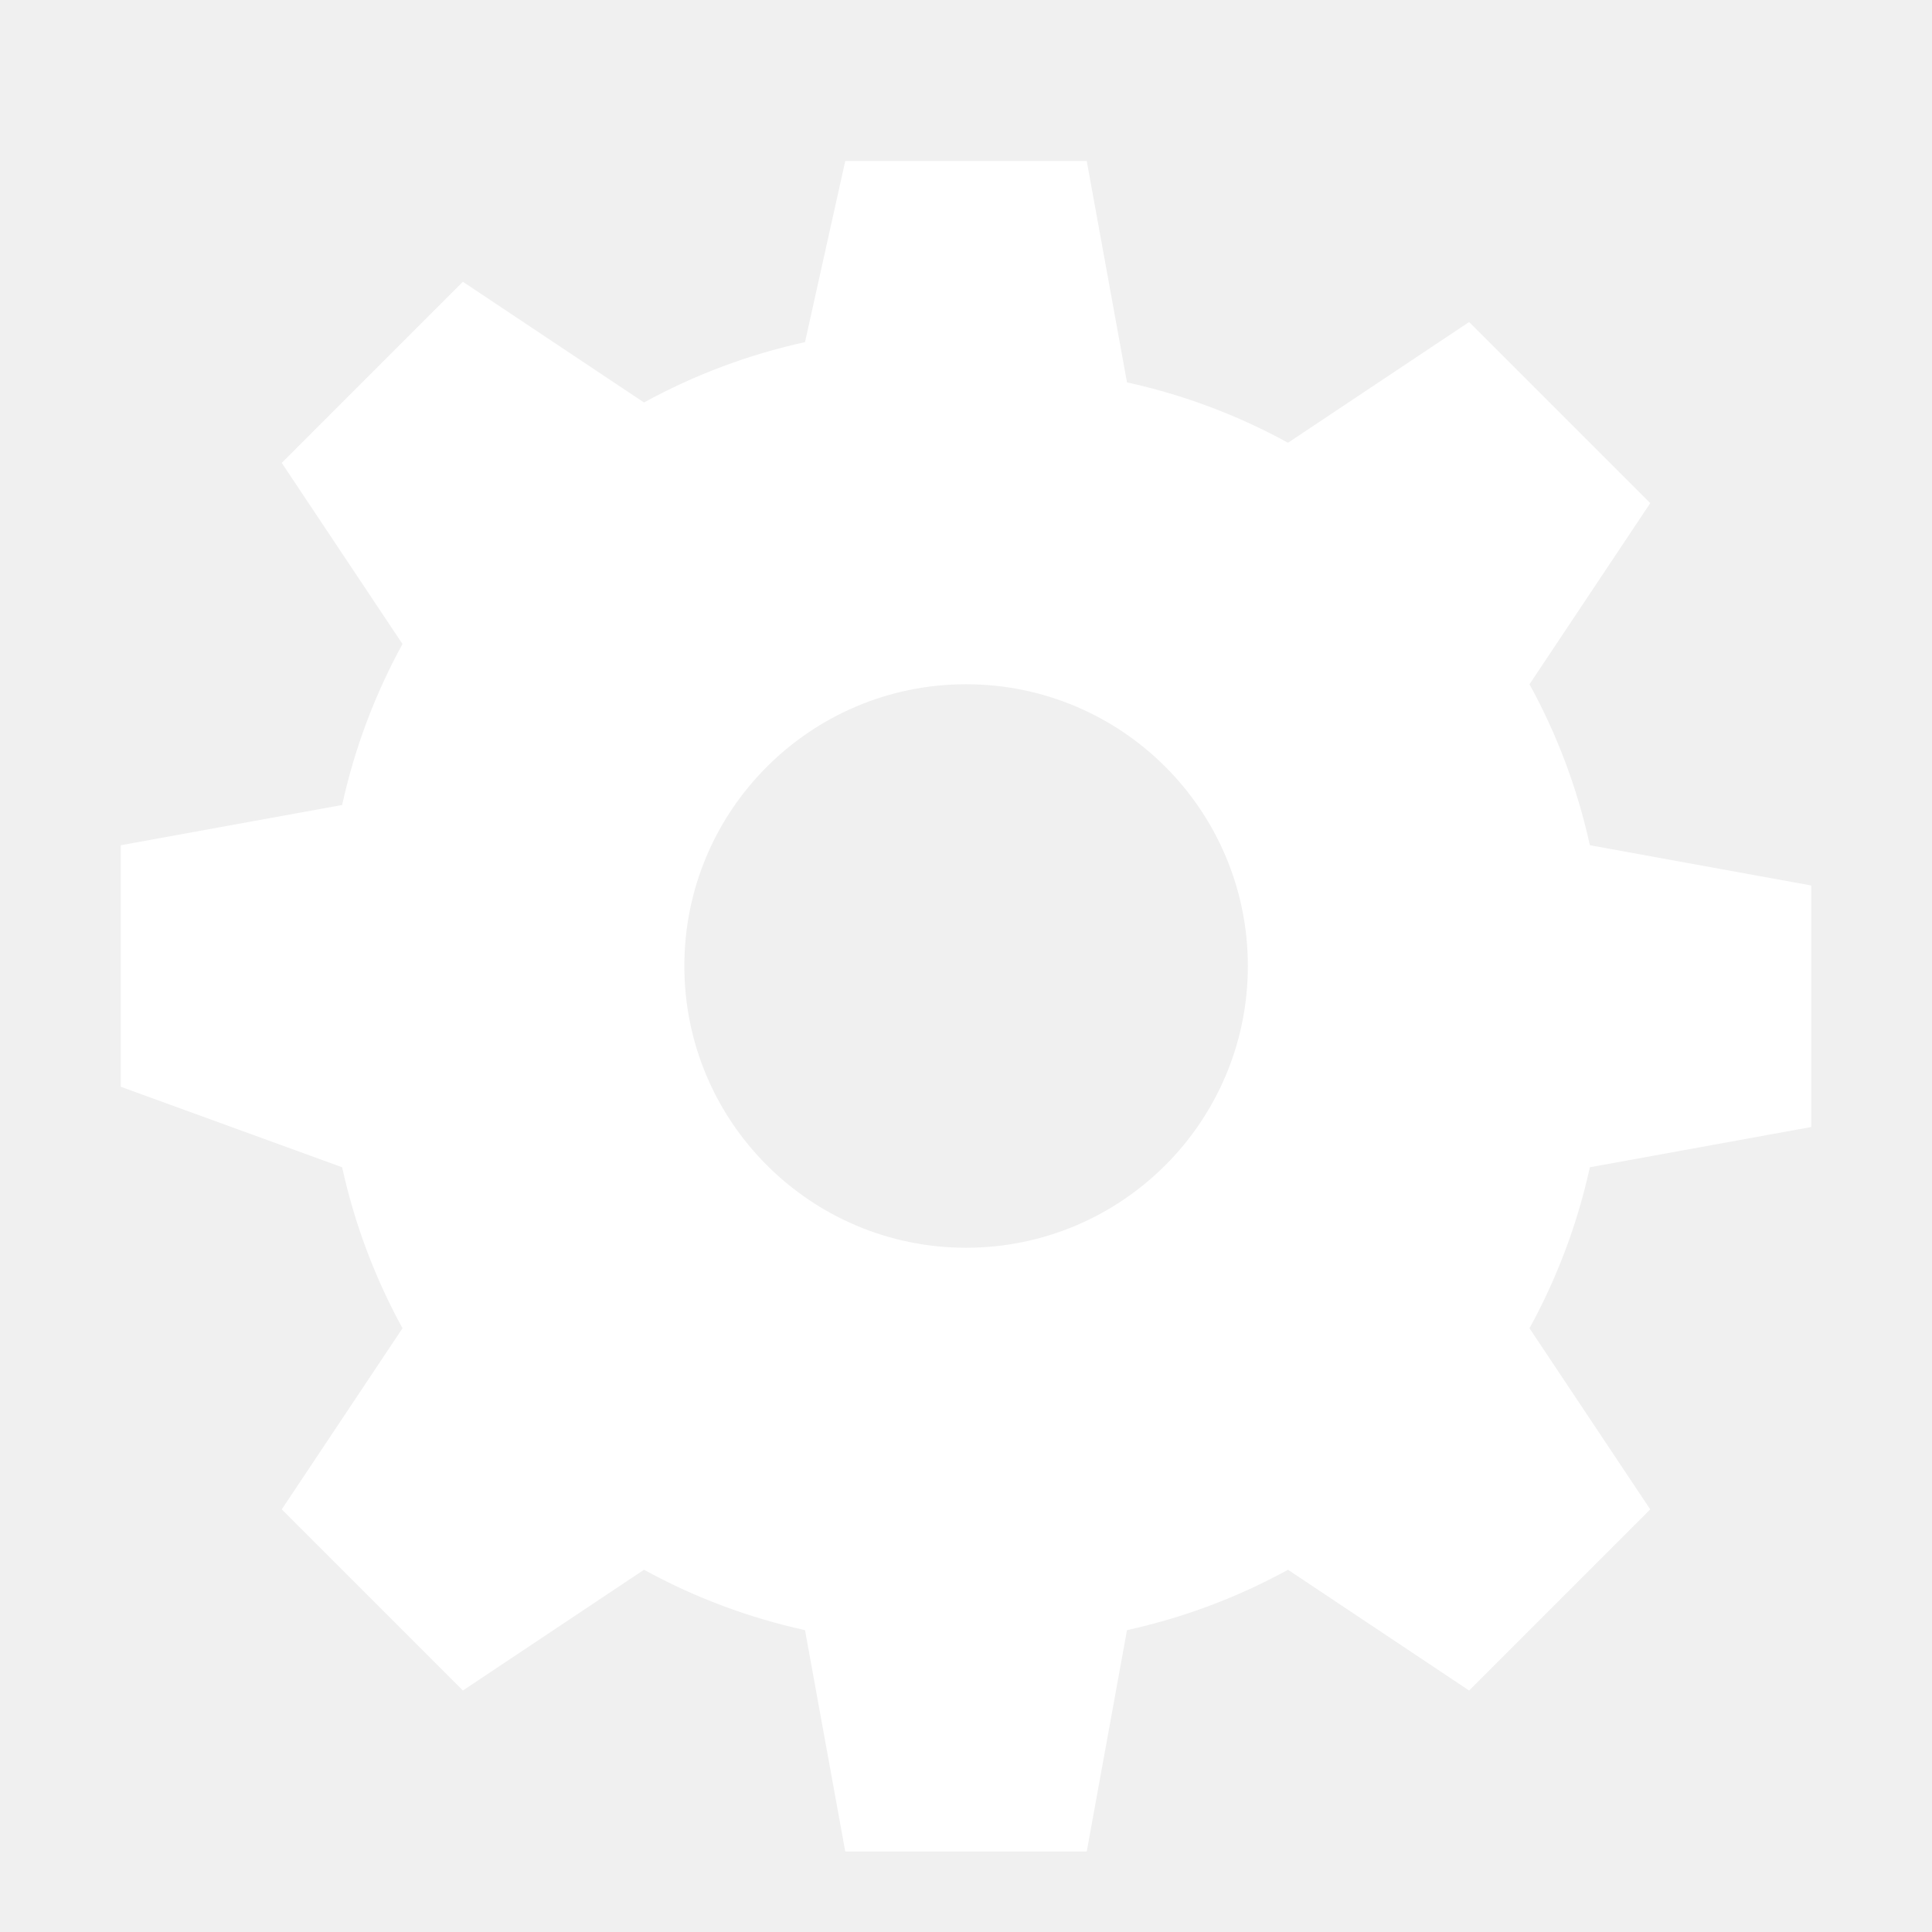
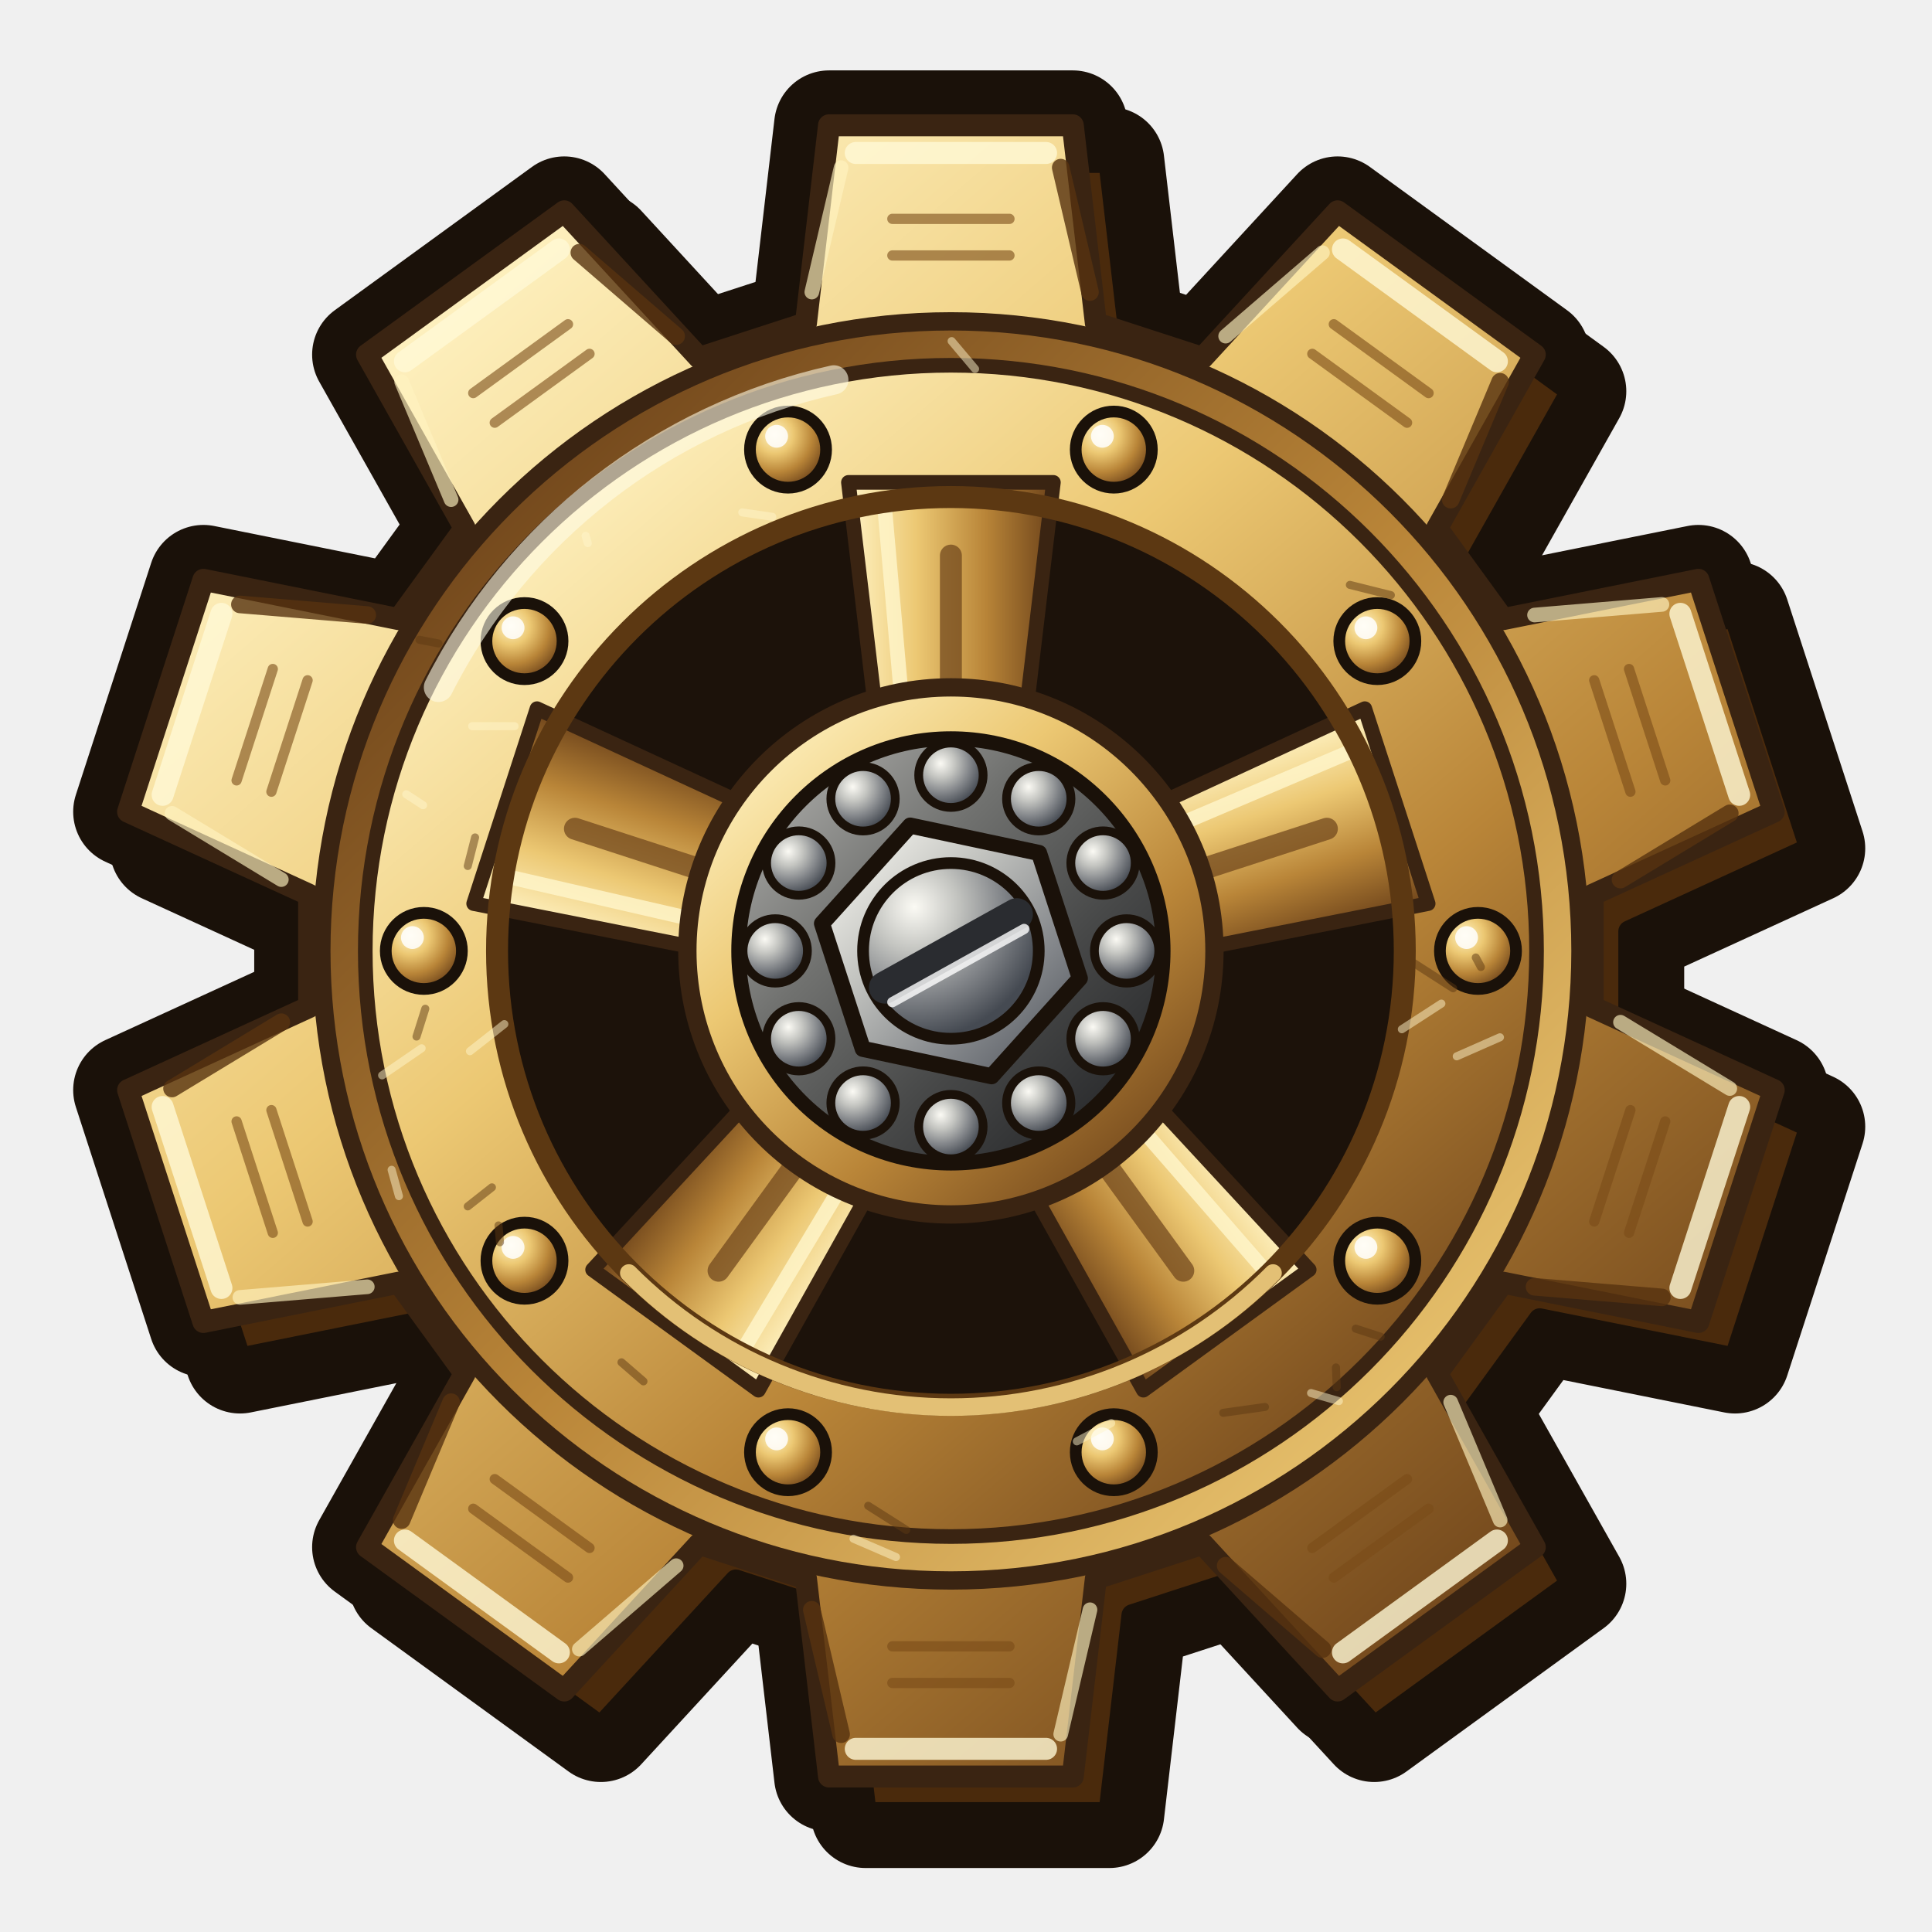
- <svg xmlns="http://www.w3.org/2000/svg" viewBox="0 0 96 96" width="96" height="96">
-   <path fill="#fff" fill-rule="evenodd" d="M42 8h12l2 11a30 30 0 0 1 8 3l9-6 9 9-6 9a30 30 0 0 1 3 8l11 2v12l-11 2a30 30 0 0 1-3 8l6 9-9 9-9-6a30 30 0 0 1-8 3l-2 11H42l-2-11a30 30 0 0 1-8-3l-9 6-9-9 6-9a30 30 0 0 1-3-8L6 54V42l11-2a30 30 0 0 1 3-8l-6-9 9-9 9 6a30 30 0 0 1 8-3zM48 34a14 14 0 1 0 0.01 0z" />
+ <svg xmlns="http://www.w3.org/2000/svg" viewBox="0 0 256 256" width="256" height="256">
+   <defs>
+     <linearGradient id="g1" gradientUnits="userSpaceOnUse" x1="50" y1="40" x2="206" y2="220">
+       <stop offset="0" stop-color="#fff3c4" />
+       <stop offset="0.333" stop-color="#ecc873" />
+       <stop offset="0.667" stop-color="#b98538" />
+       <stop offset="1" stop-color="#6d431a" />
+     </linearGradient>
+     <linearGradient id="g2" gradientUnits="userSpaceOnUse" x1="60" y1="60" x2="200" y2="200">
+       <stop offset="0" stop-color="#6d431a" />
+       <stop offset="0.5" stop-color="#b98538" />
+       <stop offset="1" stop-color="#ecc873" />
+     </linearGradient>
+     <linearGradient id="g3" gradientUnits="userSpaceOnUse" x1="70" y1="60" x2="190" y2="200">
+       <stop offset="0" stop-color="#fff3c4" />
+       <stop offset="0.333" stop-color="#ecc873" />
+       <stop offset="0.667" stop-color="#b98538" />
+       <stop offset="1" stop-color="#6d431a" />
+     </linearGradient>
+     <radialGradient id="g4" gradientUnits="userSpaceOnUse" cx="148.4" cy="57.44" r="7.8">
+       <stop offset="0" stop-color="#fff3c4" />
+       <stop offset="0.333" stop-color="#ecc873" />
+       <stop offset="0.667" stop-color="#b98538" />
+       <stop offset="1" stop-color="#6d431a" />
+     </radialGradient>
+     <radialGradient id="g5" gradientUnits="userSpaceOnUse" cx="184.4" cy="83.6" r="7.8">
+       <stop offset="0" stop-color="#fff3c4" />
+       <stop offset="0.333" stop-color="#ecc873" />
+       <stop offset="0.667" stop-color="#b98538" />
+       <stop offset="1" stop-color="#6d431a" />
+     </radialGradient>
+     <radialGradient id="g6" gradientUnits="userSpaceOnUse" cx="198.2" cy="125.9" r="7.8">
+       <stop offset="0" stop-color="#fff3c4" />
+       <stop offset="0.333" stop-color="#ecc873" />
+       <stop offset="0.667" stop-color="#b98538" />
+       <stop offset="1" stop-color="#6d431a" />
+     </radialGradient>
+     <radialGradient id="g7" gradientUnits="userSpaceOnUse" cx="184.4" cy="168.2" r="7.8">
+       <stop offset="0" stop-color="#fff3c4" />
+       <stop offset="0.333" stop-color="#ecc873" />
+       <stop offset="0.667" stop-color="#b98538" />
+       <stop offset="1" stop-color="#6d431a" />
+     </radialGradient>
+     <radialGradient id="g8" gradientUnits="userSpaceOnUse" cx="148.4" cy="194.4" r="7.8">
+       <stop offset="0" stop-color="#fff3c4" />
+       <stop offset="0.333" stop-color="#ecc873" />
+       <stop offset="0.667" stop-color="#b98538" />
+       <stop offset="1" stop-color="#6d431a" />
+     </radialGradient>
+     <radialGradient id="g9" gradientUnits="userSpaceOnUse" cx="103.9" cy="194.4" r="7.8">
+       <stop offset="0" stop-color="#fff3c4" />
+       <stop offset="0.333" stop-color="#ecc873" />
+       <stop offset="0.667" stop-color="#b98538" />
+       <stop offset="1" stop-color="#6d431a" />
+     </radialGradient>
+     <radialGradient id="g10" gradientUnits="userSpaceOnUse" cx="67.93" cy="168.2" r="7.8">
+       <stop offset="0" stop-color="#fff3c4" />
+       <stop offset="0.333" stop-color="#ecc873" />
+       <stop offset="0.667" stop-color="#b98538" />
+       <stop offset="1" stop-color="#6d431a" />
+     </radialGradient>
+     <radialGradient id="g11" gradientUnits="userSpaceOnUse" cx="54.18" cy="125.9" r="7.8">
+       <stop offset="0" stop-color="#fff3c4" />
+       <stop offset="0.333" stop-color="#ecc873" />
+       <stop offset="0.667" stop-color="#b98538" />
+       <stop offset="1" stop-color="#6d431a" />
+     </radialGradient>
+     <radialGradient id="g12" gradientUnits="userSpaceOnUse" cx="67.93" cy="83.6" r="7.8">
+       <stop offset="0" stop-color="#fff3c4" />
+       <stop offset="0.333" stop-color="#ecc873" />
+       <stop offset="0.667" stop-color="#b98538" />
+       <stop offset="1" stop-color="#6d431a" />
+     </radialGradient>
+     <radialGradient id="g13" gradientUnits="userSpaceOnUse" cx="103.9" cy="57.44" r="7.8">
+       <stop offset="0" stop-color="#fff3c4" />
+       <stop offset="0.333" stop-color="#ecc873" />
+       <stop offset="0.667" stop-color="#b98538" />
+       <stop offset="1" stop-color="#6d431a" />
+     </radialGradient>
+     <linearGradient id="g14" gradientUnits="userSpaceOnUse" x1="114" y1="0" x2="142" y2="0">
+       <stop offset="0" stop-color="#fff3c4" />
+       <stop offset="0.333" stop-color="#ecc873" />
+       <stop offset="0.667" stop-color="#b98538" />
+       <stop offset="1" stop-color="#6d431a" />
+     </linearGradient>
+     <linearGradient id="g15" gradientUnits="userSpaceOnUse" x1="114" y1="0" x2="142" y2="0">
+       <stop offset="0" stop-color="#fff3c4" />
+       <stop offset="0.333" stop-color="#ecc873" />
+       <stop offset="0.667" stop-color="#b98538" />
+       <stop offset="1" stop-color="#6d431a" />
+     </linearGradient>
+     <linearGradient id="g16" gradientUnits="userSpaceOnUse" x1="114" y1="0" x2="142" y2="0">
+       <stop offset="0" stop-color="#fff3c4" />
+       <stop offset="0.333" stop-color="#ecc873" />
+       <stop offset="0.667" stop-color="#b98538" />
+       <stop offset="1" stop-color="#6d431a" />
+     </linearGradient>
+     <linearGradient id="g17" gradientUnits="userSpaceOnUse" x1="114" y1="0" x2="142" y2="0">
+       <stop offset="0" stop-color="#fff3c4" />
+       <stop offset="0.333" stop-color="#ecc873" />
+       <stop offset="0.667" stop-color="#b98538" />
+       <stop offset="1" stop-color="#6d431a" />
+     </linearGradient>
+     <linearGradient id="g18" gradientUnits="userSpaceOnUse" x1="114" y1="0" x2="142" y2="0">
+       <stop offset="0" stop-color="#fff3c4" />
+       <stop offset="0.333" stop-color="#ecc873" />
+       <stop offset="0.667" stop-color="#b98538" />
+       <stop offset="1" stop-color="#6d431a" />
+     </linearGradient>
+     <linearGradient id="g19" gradientUnits="userSpaceOnUse" x1="100" y1="96" x2="156" y2="160">
+       <stop offset="0" stop-color="#fff3c4" />
+       <stop offset="0.333" stop-color="#ecc873" />
+       <stop offset="0.667" stop-color="#b98538" />
+       <stop offset="1" stop-color="#6d431a" />
+     </linearGradient>
+     <linearGradient id="g20" gradientUnits="userSpaceOnUse" x1="104" y1="104" x2="152" y2="152">
+       <stop offset="0" stop-color="#a9a9a6" />
+       <stop offset="0.333" stop-color="#70716f" />
+       <stop offset="0.667" stop-color="#474848" />
+       <stop offset="1" stop-color="#262729" />
+     </linearGradient>
+     <radialGradient id="g21" gradientUnits="userSpaceOnUse" cx="150.6" cy="126.4" r="6">
+       <stop offset="0" stop-color="#fbfaf4" />
+       <stop offset="0.333" stop-color="#c3c4c0" />
+       <stop offset="0.667" stop-color="#83868a" />
+       <stop offset="1" stop-color="#454a52" />
+     </radialGradient>
+     <radialGradient id="g22" gradientUnits="userSpaceOnUse" cx="147.4" cy="138.4" r="6">
+       <stop offset="0" stop-color="#fbfaf4" />
+       <stop offset="0.333" stop-color="#c3c4c0" />
+       <stop offset="0.667" stop-color="#83868a" />
+       <stop offset="1" stop-color="#454a52" />
+     </radialGradient>
+     <radialGradient id="g23" gradientUnits="userSpaceOnUse" cx="138.6" cy="147.2" r="6">
+       <stop offset="0" stop-color="#fbfaf4" />
+       <stop offset="0.333" stop-color="#c3c4c0" />
+       <stop offset="0.667" stop-color="#83868a" />
+       <stop offset="1" stop-color="#454a52" />
+     </radialGradient>
+     <radialGradient id="g24" gradientUnits="userSpaceOnUse" cx="126.6" cy="150.4" r="6">
+       <stop offset="0" stop-color="#fbfaf4" />
+       <stop offset="0.333" stop-color="#c3c4c0" />
+       <stop offset="0.667" stop-color="#83868a" />
+       <stop offset="1" stop-color="#454a52" />
+     </radialGradient>
+     <radialGradient id="g25" gradientUnits="userSpaceOnUse" cx="114.6" cy="147.2" r="6">
+       <stop offset="0" stop-color="#fbfaf4" />
+       <stop offset="0.333" stop-color="#c3c4c0" />
+       <stop offset="0.667" stop-color="#83868a" />
+       <stop offset="1" stop-color="#454a52" />
+     </radialGradient>
+     <radialGradient id="g26" gradientUnits="userSpaceOnUse" cx="105.8" cy="138.4" r="6">
+       <stop offset="0" stop-color="#fbfaf4" />
+       <stop offset="0.333" stop-color="#c3c4c0" />
+       <stop offset="0.667" stop-color="#83868a" />
+       <stop offset="1" stop-color="#454a52" />
+     </radialGradient>
+     <radialGradient id="g27" gradientUnits="userSpaceOnUse" cx="102.6" cy="126.4" r="6">
+       <stop offset="0" stop-color="#fbfaf4" />
+       <stop offset="0.333" stop-color="#c3c4c0" />
+       <stop offset="0.667" stop-color="#83868a" />
+       <stop offset="1" stop-color="#454a52" />
+     </radialGradient>
+     <radialGradient id="g28" gradientUnits="userSpaceOnUse" cx="105.8" cy="114.4" r="6">
+       <stop offset="0" stop-color="#fbfaf4" />
+       <stop offset="0.333" stop-color="#c3c4c0" />
+       <stop offset="0.667" stop-color="#83868a" />
+       <stop offset="1" stop-color="#454a52" />
+     </radialGradient>
+     <radialGradient id="g29" gradientUnits="userSpaceOnUse" cx="114.6" cy="105.6" r="6">
+       <stop offset="0" stop-color="#fbfaf4" />
+       <stop offset="0.333" stop-color="#c3c4c0" />
+       <stop offset="0.667" stop-color="#83868a" />
+       <stop offset="1" stop-color="#454a52" />
+     </radialGradient>
+     <radialGradient id="g30" gradientUnits="userSpaceOnUse" cx="126.6" cy="102.4" r="6">
+       <stop offset="0" stop-color="#fbfaf4" />
+       <stop offset="0.333" stop-color="#c3c4c0" />
+       <stop offset="0.667" stop-color="#83868a" />
+       <stop offset="1" stop-color="#454a52" />
+     </radialGradient>
+     <radialGradient id="g31" gradientUnits="userSpaceOnUse" cx="138.6" cy="105.6" r="6">
+       <stop offset="0" stop-color="#fbfaf4" />
+       <stop offset="0.333" stop-color="#c3c4c0" />
+       <stop offset="0.667" stop-color="#83868a" />
+       <stop offset="1" stop-color="#454a52" />
+     </radialGradient>
+     <radialGradient id="g32" gradientUnits="userSpaceOnUse" cx="147.4" cy="114.4" r="6">
+       <stop offset="0" stop-color="#fbfaf4" />
+       <stop offset="0.333" stop-color="#c3c4c0" />
+       <stop offset="0.667" stop-color="#83868a" />
+       <stop offset="1" stop-color="#454a52" />
+     </radialGradient>
+     <linearGradient id="g33" gradientUnits="userSpaceOnUse" x1="112" y1="112" x2="146" y2="146">
+       <stop offset="0" stop-color="#fbfaf4" />
+       <stop offset="0.333" stop-color="#c3c4c0" />
+       <stop offset="0.667" stop-color="#83868a" />
+       <stop offset="1" stop-color="#454a52" />
+     </linearGradient>
+     <radialGradient id="g34" gradientUnits="userSpaceOnUse" cx="123" cy="122" r="18">
+       <stop offset="0" stop-color="#fbfaf4" />
+       <stop offset="0.333" stop-color="#c3c4c0" />
+       <stop offset="0.667" stop-color="#83868a" />
+       <stop offset="1" stop-color="#454a52" />
+     </radialGradient>
+   </defs>
+   <g>
+     <g transform="translate(1.84 1.84) scale(0.97)">
+       <g fill="#1a1109" stroke="#1a1109" stroke-linejoin="round" stroke-linecap="round">
+         <path d="M113.20 47.26L116.35 20.22L149.65 20.22L152.80 47.26L167.38 52.00L185.82 31.97L212.76 51.55L199.41 75.27L208.43 87.68L235.11 82.31L245.40 113.99L220.67 125.33L220.67 140.67L245.40 152.01L235.11 183.69L208.43 178.32L199.41 190.73L212.76 214.45L185.82 234.03L167.38 214.00L152.80 218.74L149.65 245.78L116.35 245.78L113.20 218.74L98.62 214.00L80.18 234.03L53.24 214.45L66.59 190.73L57.57 178.32L30.89 183.69L20.60 152.01L45.33 140.67L45.33 125.33L20.60 113.99L30.89 82.31L57.57 87.68L66.59 75.27L53.24 51.55L80.18 31.97L98.62 52.00z" stroke-width="15" />
+         <path d="M108.20 42.26L111.35 15.22L144.65 15.22L147.80 42.26L162.38 47.00L180.82 26.97L207.76 46.55L194.41 70.27L203.43 82.68L230.11 77.31L240.40 108.99L215.67 120.33L215.67 135.67L240.40 147.01L230.11 178.69L203.43 173.32L194.41 185.73L207.76 209.45L180.82 229.03L162.38 209.00L147.80 213.74L144.65 240.78L111.35 240.78L108.20 213.74L93.62 209.00L75.18 229.03L48.24 209.45L61.59 185.73L52.57 173.32L25.89 178.69L15.60 147.01L40.33 135.67L40.33 120.33L15.60 108.99L25.89 77.31L52.57 82.68L61.59 70.27L48.24 46.55L75.18 26.97L93.62 47.00z" stroke-width="15" />
+       </g>
+       <path d="M113.20 47.26L116.35 20.22L149.65 20.22L152.80 47.26L167.38 52.00L185.82 31.97L212.76 51.55L199.41 75.27L208.43 87.68L235.11 82.31L245.40 113.99L220.67 125.33L220.67 140.67L245.40 152.01L235.11 183.69L208.43 178.32L199.41 190.73L212.76 214.45L185.82 234.03L167.38 214.00L152.80 218.74L149.65 245.78L116.35 245.78L113.20 218.74L98.62 214.00L80.18 234.03L53.24 214.45L66.59 190.73L57.57 178.32L30.89 183.69L20.60 152.01L45.33 140.67L45.33 125.33L20.60 113.99L30.89 82.31L57.57 87.68L66.59 75.27L53.24 51.55L80.18 31.97L98.62 52.00z" fill="#4a2a0c" stroke="#1a1109" stroke-width="3" stroke-linejoin="round" />
+       <path d="M108.20 42.26L111.35 15.22L144.65 15.22L147.80 42.26L162.38 47.00L180.82 26.97L207.76 46.55L194.41 70.27L203.43 82.68L230.11 77.31L240.40 108.99L215.67 120.33L215.67 135.67L240.40 147.01L230.11 178.69L203.43 173.32L194.41 185.73L207.76 209.45L180.82 229.03L162.38 209.00L147.80 213.74L144.65 240.78L111.35 240.78L108.20 213.74L93.62 209.00L75.18 229.03L48.24 209.45L61.59 185.73L52.57 173.32L25.89 178.69L15.60 147.01L40.33 135.67L40.33 120.33L15.60 108.99L25.89 77.31L52.57 82.68L61.59 70.27L48.24 46.55L75.18 26.97L93.62 47.00z" fill="url(#g1)" stroke="#3a2412" stroke-width="3" stroke-linejoin="round" />
+       <path d="M115 19H141" fill="none" stroke="#fff8d6" stroke-width="3" stroke-linecap="round" stroke-linejoin="round" stroke-opacity="0.8" transform="rotate(0.0 128 128)" />
+       <path d="M113 21L109 38" fill="none" stroke="#fff3c0" stroke-width="2" stroke-linecap="round" stroke-linejoin="round" stroke-opacity="0.65" transform="rotate(0.0 128 128)" />
+       <path d="M143 21L147 38" fill="none" stroke="#57330f" stroke-width="2.4" stroke-linecap="round" stroke-linejoin="round" stroke-opacity="0.8" transform="rotate(0.0 128 128)" />
+       <path d="M120 28h16M120 33h16" fill="none" stroke="#7a4c18" stroke-width="1.4" stroke-linecap="round" stroke-linejoin="round" stroke-opacity="0.6" transform="rotate(0.0 128 128)" />
+       <path d="M115 19H141" fill="none" stroke="#fff8d6" stroke-width="3" stroke-linecap="round" stroke-linejoin="round" stroke-opacity="0.8" transform="rotate(36.0 128 128)" />
+       <path d="M113 21L109 38" fill="none" stroke="#fff3c0" stroke-width="2" stroke-linecap="round" stroke-linejoin="round" stroke-opacity="0.65" transform="rotate(36.0 128 128)" />
+       <path d="M143 21L147 38" fill="none" stroke="#57330f" stroke-width="2.4" stroke-linecap="round" stroke-linejoin="round" stroke-opacity="0.8" transform="rotate(36.0 128 128)" />
+       <path d="M120 28h16M120 33h16" fill="none" stroke="#7a4c18" stroke-width="1.4" stroke-linecap="round" stroke-linejoin="round" stroke-opacity="0.6" transform="rotate(36.0 128 128)" />
+       <path d="M115 19H141" fill="none" stroke="#fff8d6" stroke-width="3" stroke-linecap="round" stroke-linejoin="round" stroke-opacity="0.8" transform="rotate(72.0 128 128)" />
+       <path d="M113 21L109 38" fill="none" stroke="#fff3c0" stroke-width="2" stroke-linecap="round" stroke-linejoin="round" stroke-opacity="0.65" transform="rotate(72.0 128 128)" />
+       <path d="M143 21L147 38" fill="none" stroke="#57330f" stroke-width="2.4" stroke-linecap="round" stroke-linejoin="round" stroke-opacity="0.8" transform="rotate(72.0 128 128)" />
+       <path d="M120 28h16M120 33h16" fill="none" stroke="#7a4c18" stroke-width="1.4" stroke-linecap="round" stroke-linejoin="round" stroke-opacity="0.6" transform="rotate(72.0 128 128)" />
+       <path d="M115 19H141" fill="none" stroke="#fff8d6" stroke-width="3" stroke-linecap="round" stroke-linejoin="round" stroke-opacity="0.8" transform="rotate(108.0 128 128)" />
+       <path d="M113 21L109 38" fill="none" stroke="#fff3c0" stroke-width="2" stroke-linecap="round" stroke-linejoin="round" stroke-opacity="0.65" transform="rotate(108.0 128 128)" />
+       <path d="M143 21L147 38" fill="none" stroke="#57330f" stroke-width="2.4" stroke-linecap="round" stroke-linejoin="round" stroke-opacity="0.8" transform="rotate(108.0 128 128)" />
+       <path d="M120 28h16M120 33h16" fill="none" stroke="#7a4c18" stroke-width="1.4" stroke-linecap="round" stroke-linejoin="round" stroke-opacity="0.6" transform="rotate(108.0 128 128)" />
+       <path d="M115 19H141" fill="none" stroke="#fff8d6" stroke-width="3" stroke-linecap="round" stroke-linejoin="round" stroke-opacity="0.8" transform="rotate(144.0 128 128)" />
+       <path d="M113 21L109 38" fill="none" stroke="#fff3c0" stroke-width="2" stroke-linecap="round" stroke-linejoin="round" stroke-opacity="0.65" transform="rotate(144.0 128 128)" />
+       <path d="M143 21L147 38" fill="none" stroke="#57330f" stroke-width="2.4" stroke-linecap="round" stroke-linejoin="round" stroke-opacity="0.8" transform="rotate(144.0 128 128)" />
+       <path d="M120 28h16M120 33h16" fill="none" stroke="#7a4c18" stroke-width="1.4" stroke-linecap="round" stroke-linejoin="round" stroke-opacity="0.6" transform="rotate(144.0 128 128)" />
+       <path d="M115 19H141" fill="none" stroke="#fff8d6" stroke-width="3" stroke-linecap="round" stroke-linejoin="round" stroke-opacity="0.8" transform="rotate(180.0 128 128)" />
+       <path d="M113 21L109 38" fill="none" stroke="#fff3c0" stroke-width="2" stroke-linecap="round" stroke-linejoin="round" stroke-opacity="0.65" transform="rotate(180.0 128 128)" />
+       <path d="M143 21L147 38" fill="none" stroke="#57330f" stroke-width="2.4" stroke-linecap="round" stroke-linejoin="round" stroke-opacity="0.8" transform="rotate(180.0 128 128)" />
+       <path d="M120 28h16M120 33h16" fill="none" stroke="#7a4c18" stroke-width="1.4" stroke-linecap="round" stroke-linejoin="round" stroke-opacity="0.6" transform="rotate(180.0 128 128)" />
+       <path d="M115 19H141" fill="none" stroke="#fff8d6" stroke-width="3" stroke-linecap="round" stroke-linejoin="round" stroke-opacity="0.8" transform="rotate(216.0 128 128)" />
+       <path d="M113 21L109 38" fill="none" stroke="#fff3c0" stroke-width="2" stroke-linecap="round" stroke-linejoin="round" stroke-opacity="0.65" transform="rotate(216.0 128 128)" />
+       <path d="M143 21L147 38" fill="none" stroke="#57330f" stroke-width="2.4" stroke-linecap="round" stroke-linejoin="round" stroke-opacity="0.8" transform="rotate(216.0 128 128)" />
+       <path d="M120 28h16M120 33h16" fill="none" stroke="#7a4c18" stroke-width="1.4" stroke-linecap="round" stroke-linejoin="round" stroke-opacity="0.6" transform="rotate(216.0 128 128)" />
+       <path d="M115 19H141" fill="none" stroke="#fff8d6" stroke-width="3" stroke-linecap="round" stroke-linejoin="round" stroke-opacity="0.8" transform="rotate(252.0 128 128)" />
+       <path d="M113 21L109 38" fill="none" stroke="#fff3c0" stroke-width="2" stroke-linecap="round" stroke-linejoin="round" stroke-opacity="0.65" transform="rotate(252.0 128 128)" />
+       <path d="M143 21L147 38" fill="none" stroke="#57330f" stroke-width="2.4" stroke-linecap="round" stroke-linejoin="round" stroke-opacity="0.8" transform="rotate(252.0 128 128)" />
+       <path d="M120 28h16M120 33h16" fill="none" stroke="#7a4c18" stroke-width="1.4" stroke-linecap="round" stroke-linejoin="round" stroke-opacity="0.6" transform="rotate(252.0 128 128)" />
+       <path d="M115 19H141" fill="none" stroke="#fff8d6" stroke-width="3" stroke-linecap="round" stroke-linejoin="round" stroke-opacity="0.8" transform="rotate(288.0 128 128)" />
+       <path d="M113 21L109 38" fill="none" stroke="#fff3c0" stroke-width="2" stroke-linecap="round" stroke-linejoin="round" stroke-opacity="0.65" transform="rotate(288.0 128 128)" />
+       <path d="M143 21L147 38" fill="none" stroke="#57330f" stroke-width="2.4" stroke-linecap="round" stroke-linejoin="round" stroke-opacity="0.8" transform="rotate(288.0 128 128)" />
+       <path d="M120 28h16M120 33h16" fill="none" stroke="#7a4c18" stroke-width="1.4" stroke-linecap="round" stroke-linejoin="round" stroke-opacity="0.6" transform="rotate(288.0 128 128)" />
+       <path d="M115 19H141" fill="none" stroke="#fff8d6" stroke-width="3" stroke-linecap="round" stroke-linejoin="round" stroke-opacity="0.8" transform="rotate(324.0 128 128)" />
+       <path d="M113 21L109 38" fill="none" stroke="#fff3c0" stroke-width="2" stroke-linecap="round" stroke-linejoin="round" stroke-opacity="0.65" transform="rotate(324.0 128 128)" />
+       <path d="M143 21L147 38" fill="none" stroke="#57330f" stroke-width="2.4" stroke-linecap="round" stroke-linejoin="round" stroke-opacity="0.8" transform="rotate(324.0 128 128)" />
+       <path d="M120 28h16M120 33h16" fill="none" stroke="#7a4c18" stroke-width="1.4" stroke-linecap="round" stroke-linejoin="round" stroke-opacity="0.6" transform="rotate(324.0 128 128)" />
+       <path d="M42.00 128.00a86.00 86.00 0 1 0 172.00 0a86.00 86.00 0 1 0 -172.00 0z" fill="url(#g2)" stroke="#3a2412" stroke-width="2.5" stroke-linejoin="round" />
+       <path d="M48.00 128.00a80.00 80.00 0 1 0 160.00 0a80.00 80.00 0 1 0 -160.00 0z" fill="url(#g3)" stroke="#3a2412" stroke-width="2" stroke-linejoin="round" />
+       <path d="M145.05 59.52a5.20 5.20 0 1 0 10.40 0a5.20 5.20 0 1 0 -10.40 0z" fill="url(#g4)" stroke="#1a1109" stroke-width="1.6" stroke-linejoin="round" />
+       <path d="M147.13 57.70a1.56 1.56 0 1 0 3.12 0a1.56 1.56 0 1 0 -3.12 0z" fill="#fff" fill-opacity="0.85" />
+       <path d="M181.05 85.68a5.20 5.20 0 1 0 10.40 0a5.20 5.20 0 1 0 -10.40 0z" fill="url(#g5)" stroke="#1a1109" stroke-width="1.6" stroke-linejoin="round" />
+       <path d="M183.13 83.86a1.56 1.56 0 1 0 3.12 0a1.56 1.56 0 1 0 -3.12 0z" fill="#fff" fill-opacity="0.85" />
+       <path d="M194.80 128.00a5.20 5.20 0 1 0 10.40 0a5.20 5.20 0 1 0 -10.40 0z" fill="url(#g6)" stroke="#1a1109" stroke-width="1.6" stroke-linejoin="round" />
+       <path d="M196.88 126.18a1.56 1.56 0 1 0 3.12 0a1.56 1.56 0 1 0 -3.12 0z" fill="#fff" fill-opacity="0.85" />
+       <path d="M181.05 170.32a5.20 5.20 0 1 0 10.40 0a5.20 5.20 0 1 0 -10.40 0z" fill="url(#g7)" stroke="#1a1109" stroke-width="1.6" stroke-linejoin="round" />
+       <path d="M183.13 168.50a1.56 1.56 0 1 0 3.12 0a1.56 1.56 0 1 0 -3.12 0z" fill="#fff" fill-opacity="0.85" />
+       <path d="M145.05 196.48a5.20 5.20 0 1 0 10.40 0a5.20 5.20 0 1 0 -10.40 0z" fill="url(#g8)" stroke="#1a1109" stroke-width="1.6" stroke-linejoin="round" />
+       <path d="M147.13 194.66a1.56 1.56 0 1 0 3.12 0a1.56 1.56 0 1 0 -3.12 0z" fill="#fff" fill-opacity="0.85" />
+       <path d="M100.55 196.48a5.20 5.20 0 1 0 10.40 0a5.20 5.20 0 1 0 -10.40 0z" fill="url(#g9)" stroke="#1a1109" stroke-width="1.6" stroke-linejoin="round" />
+       <path d="M102.63 194.66a1.56 1.56 0 1 0 3.12 0a1.56 1.56 0 1 0 -3.12 0z" fill="#fff" fill-opacity="0.85" />
+       <path d="M64.55 170.32a5.20 5.20 0 1 0 10.40 0a5.20 5.20 0 1 0 -10.40 0z" fill="url(#g10)" stroke="#1a1109" stroke-width="1.6" stroke-linejoin="round" />
+       <path d="M66.63 168.50a1.56 1.56 0 1 0 3.12 0a1.56 1.56 0 1 0 -3.12 0z" fill="#fff" fill-opacity="0.85" />
+       <path d="M50.80 128.00a5.20 5.20 0 1 0 10.40 0a5.20 5.20 0 1 0 -10.40 0z" fill="url(#g11)" stroke="#1a1109" stroke-width="1.6" stroke-linejoin="round" />
+       <path d="M52.88 126.18a1.56 1.56 0 1 0 3.12 0a1.56 1.56 0 1 0 -3.12 0z" fill="#fff" fill-opacity="0.85" />
+       <path d="M64.55 85.68a5.20 5.20 0 1 0 10.40 0a5.20 5.20 0 1 0 -10.40 0z" fill="url(#g12)" stroke="#1a1109" stroke-width="1.6" stroke-linejoin="round" />
+       <path d="M66.63 83.86a1.56 1.56 0 1 0 3.12 0a1.56 1.56 0 1 0 -3.12 0z" fill="#fff" fill-opacity="0.85" />
+       <path d="M100.55 59.52a5.20 5.20 0 1 0 10.40 0a5.20 5.20 0 1 0 -10.40 0z" fill="url(#g13)" stroke="#1a1109" stroke-width="1.6" stroke-linejoin="round" />
+       <path d="M102.63 57.70a1.56 1.56 0 1 0 3.12 0a1.56 1.56 0 1 0 -3.12 0z" fill="#fff" fill-opacity="0.85" />
+       <path d="M66.00 128.00a62.00 62.00 0 1 0 124.00 0a62.00 62.00 0 1 0 -124.00 0z" fill="#1c120a" stroke="#1a1109" stroke-width="2.5" stroke-linejoin="round" />
+       <path d="M119 106L114 64H142L137 106z" fill="url(#g14)" stroke="#3a2412" stroke-width="2" stroke-linejoin="round" transform="rotate(0 128 128)" />
+       <path d="M122 102L119 68" fill="none" stroke="#fff6cc" stroke-width="2" stroke-linecap="round" stroke-linejoin="round" stroke-opacity="0.8" transform="rotate(0 128 128)" />
+       <path d="M128 96V74" fill="none" stroke="#6d431a" stroke-width="3" stroke-linecap="round" stroke-linejoin="round" stroke-opacity="0.7" transform="rotate(0 128 128)" />
+       <path d="M119 106L114 64H142L137 106z" fill="url(#g15)" stroke="#3a2412" stroke-width="2" stroke-linejoin="round" transform="rotate(72 128 128)" />
+       <path d="M122 102L119 68" fill="none" stroke="#fff6cc" stroke-width="2" stroke-linecap="round" stroke-linejoin="round" stroke-opacity="0.8" transform="rotate(72 128 128)" />
+       <path d="M128 96V74" fill="none" stroke="#6d431a" stroke-width="3" stroke-linecap="round" stroke-linejoin="round" stroke-opacity="0.7" transform="rotate(72 128 128)" />
+       <path d="M119 106L114 64H142L137 106z" fill="url(#g16)" stroke="#3a2412" stroke-width="2" stroke-linejoin="round" transform="rotate(144 128 128)" />
+       <path d="M122 102L119 68" fill="none" stroke="#fff6cc" stroke-width="2" stroke-linecap="round" stroke-linejoin="round" stroke-opacity="0.8" transform="rotate(144 128 128)" />
+       <path d="M128 96V74" fill="none" stroke="#6d431a" stroke-width="3" stroke-linecap="round" stroke-linejoin="round" stroke-opacity="0.7" transform="rotate(144 128 128)" />
+       <path d="M119 106L114 64H142L137 106z" fill="url(#g17)" stroke="#3a2412" stroke-width="2" stroke-linejoin="round" transform="rotate(216 128 128)" />
+       <path d="M122 102L119 68" fill="none" stroke="#fff6cc" stroke-width="2" stroke-linecap="round" stroke-linejoin="round" stroke-opacity="0.8" transform="rotate(216 128 128)" />
+       <path d="M128 96V74" fill="none" stroke="#6d431a" stroke-width="3" stroke-linecap="round" stroke-linejoin="round" stroke-opacity="0.7" transform="rotate(216 128 128)" />
+       <path d="M119 106L114 64H142L137 106z" fill="url(#g18)" stroke="#3a2412" stroke-width="2" stroke-linejoin="round" transform="rotate(288 128 128)" />
+       <path d="M122 102L119 68" fill="none" stroke="#fff6cc" stroke-width="2" stroke-linecap="round" stroke-linejoin="round" stroke-opacity="0.8" transform="rotate(288 128 128)" />
+       <path d="M128 96V74" fill="none" stroke="#6d431a" stroke-width="3" stroke-linecap="round" stroke-linejoin="round" stroke-opacity="0.7" transform="rotate(288 128 128)" />
+       <path d="M66.00 128.00a62.00 62.00 0 1 0 124.00 0a62.00 62.00 0 1 0 -124.00 0z" fill="none" stroke="#5c3812" stroke-width="3" stroke-linecap="round" stroke-linejoin="round" />
+       <path d="M84 172A62 62 0 0 0 172 172" fill="none" stroke="#f2cf80" stroke-width="2.4" stroke-linecap="round" stroke-linejoin="round" stroke-opacity="0.9" />
+       <path d="M92.00 128.00a36.00 36.00 0 1 0 72.00 0a36.00 36.00 0 1 0 -72.00 0z" fill="url(#g19)" stroke="#3a2412" stroke-width="2.5" stroke-linejoin="round" />
+       <path d="M99.00 128.00a29.00 29.00 0 1 0 58.00 0a29.00 29.00 0 1 0 -58.00 0z" fill="url(#g20)" stroke="#1a1109" stroke-width="2" stroke-linejoin="round" />
+       <path d="M147.60 128.00a4.40 4.40 0 1 0 8.80 0a4.40 4.40 0 1 0 -8.80 0z" fill="url(#g21)" stroke="#1a1109" stroke-width="1.2" stroke-linejoin="round" />
+       <path d="M144.38 140.00a4.40 4.40 0 1 0 8.80 0a4.40 4.40 0 1 0 -8.80 0z" fill="url(#g22)" stroke="#1a1109" stroke-width="1.2" stroke-linejoin="round" />
+       <path d="M135.60 148.78a4.40 4.40 0 1 0 8.80 0a4.40 4.40 0 1 0 -8.80 0z" fill="url(#g23)" stroke="#1a1109" stroke-width="1.2" stroke-linejoin="round" />
+       <path d="M123.60 152.00a4.40 4.40 0 1 0 8.80 0a4.40 4.40 0 1 0 -8.80 0z" fill="url(#g24)" stroke="#1a1109" stroke-width="1.2" stroke-linejoin="round" />
+       <path d="M111.60 148.78a4.40 4.40 0 1 0 8.80 0a4.40 4.40 0 1 0 -8.80 0z" fill="url(#g25)" stroke="#1a1109" stroke-width="1.2" stroke-linejoin="round" />
+       <path d="M102.82 140.00a4.40 4.40 0 1 0 8.80 0a4.40 4.40 0 1 0 -8.80 0z" fill="url(#g26)" stroke="#1a1109" stroke-width="1.2" stroke-linejoin="round" />
+       <path d="M99.60 128.00a4.40 4.40 0 1 0 8.80 0a4.40 4.40 0 1 0 -8.80 0z" fill="url(#g27)" stroke="#1a1109" stroke-width="1.2" stroke-linejoin="round" />
+       <path d="M102.82 116.00a4.40 4.40 0 1 0 8.80 0a4.40 4.40 0 1 0 -8.80 0z" fill="url(#g28)" stroke="#1a1109" stroke-width="1.2" stroke-linejoin="round" />
+       <path d="M111.60 107.22a4.40 4.40 0 1 0 8.80 0a4.40 4.40 0 1 0 -8.80 0z" fill="url(#g29)" stroke="#1a1109" stroke-width="1.2" stroke-linejoin="round" />
+       <path d="M123.60 104.00a4.40 4.40 0 1 0 8.80 0a4.40 4.40 0 1 0 -8.80 0z" fill="url(#g30)" stroke="#1a1109" stroke-width="1.2" stroke-linejoin="round" />
+       <path d="M135.60 107.22a4.40 4.40 0 1 0 8.80 0a4.40 4.40 0 1 0 -8.80 0z" fill="url(#g31)" stroke="#1a1109" stroke-width="1.2" stroke-linejoin="round" />
+       <path d="M144.38 116.00a4.40 4.40 0 1 0 8.80 0a4.40 4.40 0 1 0 -8.80 0z" fill="url(#g32)" stroke="#1a1109" stroke-width="1.2" stroke-linejoin="round" />
+       <path d="M145.61 131.74L133.56 145.12L115.96 141.38L110.39 124.26L122.44 110.88L140.04 114.62z" fill="url(#g33)" stroke="#1a1109" stroke-width="2.2" stroke-linejoin="round" />
+       <path d="M116.00 128.00a12.00 12.00 0 1 0 24.00 0a12.00 12.00 0 1 0 -24.00 0z" fill="url(#g34)" stroke="#1a1109" stroke-width="1.6" stroke-linejoin="round" />
+       <path d="M119 133L137 123" fill="none" stroke="#2a2c30" stroke-width="4.4" stroke-linecap="round" stroke-linejoin="round" />
+       <path d="M120 135L138 125" fill="none" stroke="#fff" stroke-width="1.4" stroke-linecap="round" stroke-linejoin="round" stroke-opacity="0.8" />
+       <path d="M78.4 72.3l-0.3 -1.0" fill="none" stroke="#fff6cc" stroke-width="1.1" stroke-linecap="round" stroke-linejoin="round" stroke-opacity="0.5" />
+       <path d="M180.7 187.6l-0.1 -2.7" fill="none" stroke="#5c3812" stroke-width="1.1" stroke-linecap="round" stroke-linejoin="round" stroke-opacity="0.5" />
+       <path d="M86.0 186.8l-3.0 -2.6" fill="none" stroke="#5c3812" stroke-width="1.1" stroke-linecap="round" stroke-linejoin="round" stroke-opacity="0.5" />
+       <path d="M99.5 68.1l4.1 0.6" fill="none" stroke="#fff6cc" stroke-width="1.1" stroke-linecap="round" stroke-linejoin="round" stroke-opacity="0.5" />
+       <path d="M68.4 97.3l-5.8 0.0" fill="none" stroke="#fff6cc" stroke-width="1.1" stroke-linecap="round" stroke-linejoin="round" stroke-opacity="0.5" />
+       <path d="M63.0 112.5l-1.0 3.9" fill="none" stroke="#5c3812" stroke-width="1.1" stroke-linecap="round" stroke-linejoin="round" stroke-opacity="0.5" />
+       <path d="M114.7 208.3l5.8 2.5" fill="none" stroke="#fff6cc" stroke-width="1.1" stroke-linecap="round" stroke-linejoin="round" stroke-opacity="0.5" />
+       <path d="M50.3 145.0l5.4 -3.7" fill="none" stroke="#fff6cc" stroke-width="1.1" stroke-linecap="round" stroke-linejoin="round" stroke-opacity="0.5" />
+       <path d="M58.0 86.0l-2.6 -0.5" fill="none" stroke="#5c3812" stroke-width="1.1" stroke-linecap="round" stroke-linejoin="round" stroke-opacity="0.5" />
+       <path d="M181.0 189.5l-3.8 -1.1" fill="none" stroke="#fff6cc" stroke-width="1.1" stroke-linecap="round" stroke-linejoin="round" stroke-opacity="0.5" />
+       <path d="M182.5 78.0l5.6 1.4" fill="none" stroke="#5c3812" stroke-width="1.1" stroke-linecap="round" stroke-linejoin="round" stroke-opacity="0.5" />
+       <path d="M52.6 161.5l-1.0 -3.6" fill="none" stroke="#fff6cc" stroke-width="1.1" stroke-linecap="round" stroke-linejoin="round" stroke-opacity="0.5" />
+       <path d="M53.6 106.6l2.3 1.5" fill="none" stroke="#fff6cc" stroke-width="1.1" stroke-linecap="round" stroke-linejoin="round" stroke-opacity="0.5" />
+       <path d="M197.1 142.4l5.9 -2.6" fill="none" stroke="#fff6cc" stroke-width="1.1" stroke-linecap="round" stroke-linejoin="round" stroke-opacity="0.5" />
+       <path d="M165.2 191.1l5.7 -0.8" fill="none" stroke="#5c3812" stroke-width="1.1" stroke-linecap="round" stroke-linejoin="round" stroke-opacity="0.5" />
+       <path d="M195.0 135.2l-5.4 3.5" fill="none" stroke="#fff6cc" stroke-width="1.1" stroke-linecap="round" stroke-linejoin="round" stroke-opacity="0.5" />
+       <path d="M200.4 130.2l-0.7 -1.3" fill="none" stroke="#5c3812" stroke-width="1.1" stroke-linecap="round" stroke-linejoin="round" stroke-opacity="0.5" />
+       <path d="M128.1 44.7l3.2 3.8" fill="none" stroke="#fff6cc" stroke-width="1.1" stroke-linecap="round" stroke-linejoin="round" stroke-opacity="0.5" />
+       <path d="M62.3 141.7l4.7 -3.7" fill="none" stroke="#fff6cc" stroke-width="1.1" stroke-linecap="round" stroke-linejoin="round" stroke-opacity="0.5" />
+       <path d="M65.3 160.3l-3.3 2.6" fill="none" stroke="#5c3812" stroke-width="1.1" stroke-linecap="round" stroke-linejoin="round" stroke-opacity="0.5" />
+       <path d="M149.9 192.5l-4.7 2.5" fill="none" stroke="#fff6cc" stroke-width="1.1" stroke-linecap="round" stroke-linejoin="round" stroke-opacity="0.5" />
+       <path d="M186.7 180.7l-3.4 -1.1" fill="none" stroke="#5c3812" stroke-width="1.1" stroke-linecap="round" stroke-linejoin="round" stroke-opacity="0.5" />
+       <path d="M55.0 139.7l1.2 -3.8" fill="none" stroke="#5c3812" stroke-width="1.1" stroke-linecap="round" stroke-linejoin="round" stroke-opacity="0.5" />
+       <path d="M196.6 133.1l-5.3 -3.4" fill="none" stroke="#5c3812" stroke-width="1.1" stroke-linecap="round" stroke-linejoin="round" stroke-opacity="0.5" />
+       <path d="M66.2 165.5l0.2 2.3" fill="none" stroke="#5c3812" stroke-width="1.1" stroke-linecap="round" stroke-linejoin="round" stroke-opacity="0.5" />
+       <path d="M121.9 207.1l-5.2 -3.3" fill="none" stroke="#5c3812" stroke-width="1.1" stroke-linecap="round" stroke-linejoin="round" stroke-opacity="0.5" />
+       <path d="M58 92A80 80 0 0 1 112 50" fill="none" stroke="#fffbe6" stroke-width="4" stroke-linecap="round" stroke-linejoin="round" stroke-opacity="0.6" />
+     </g>
+   </g>
</svg>
